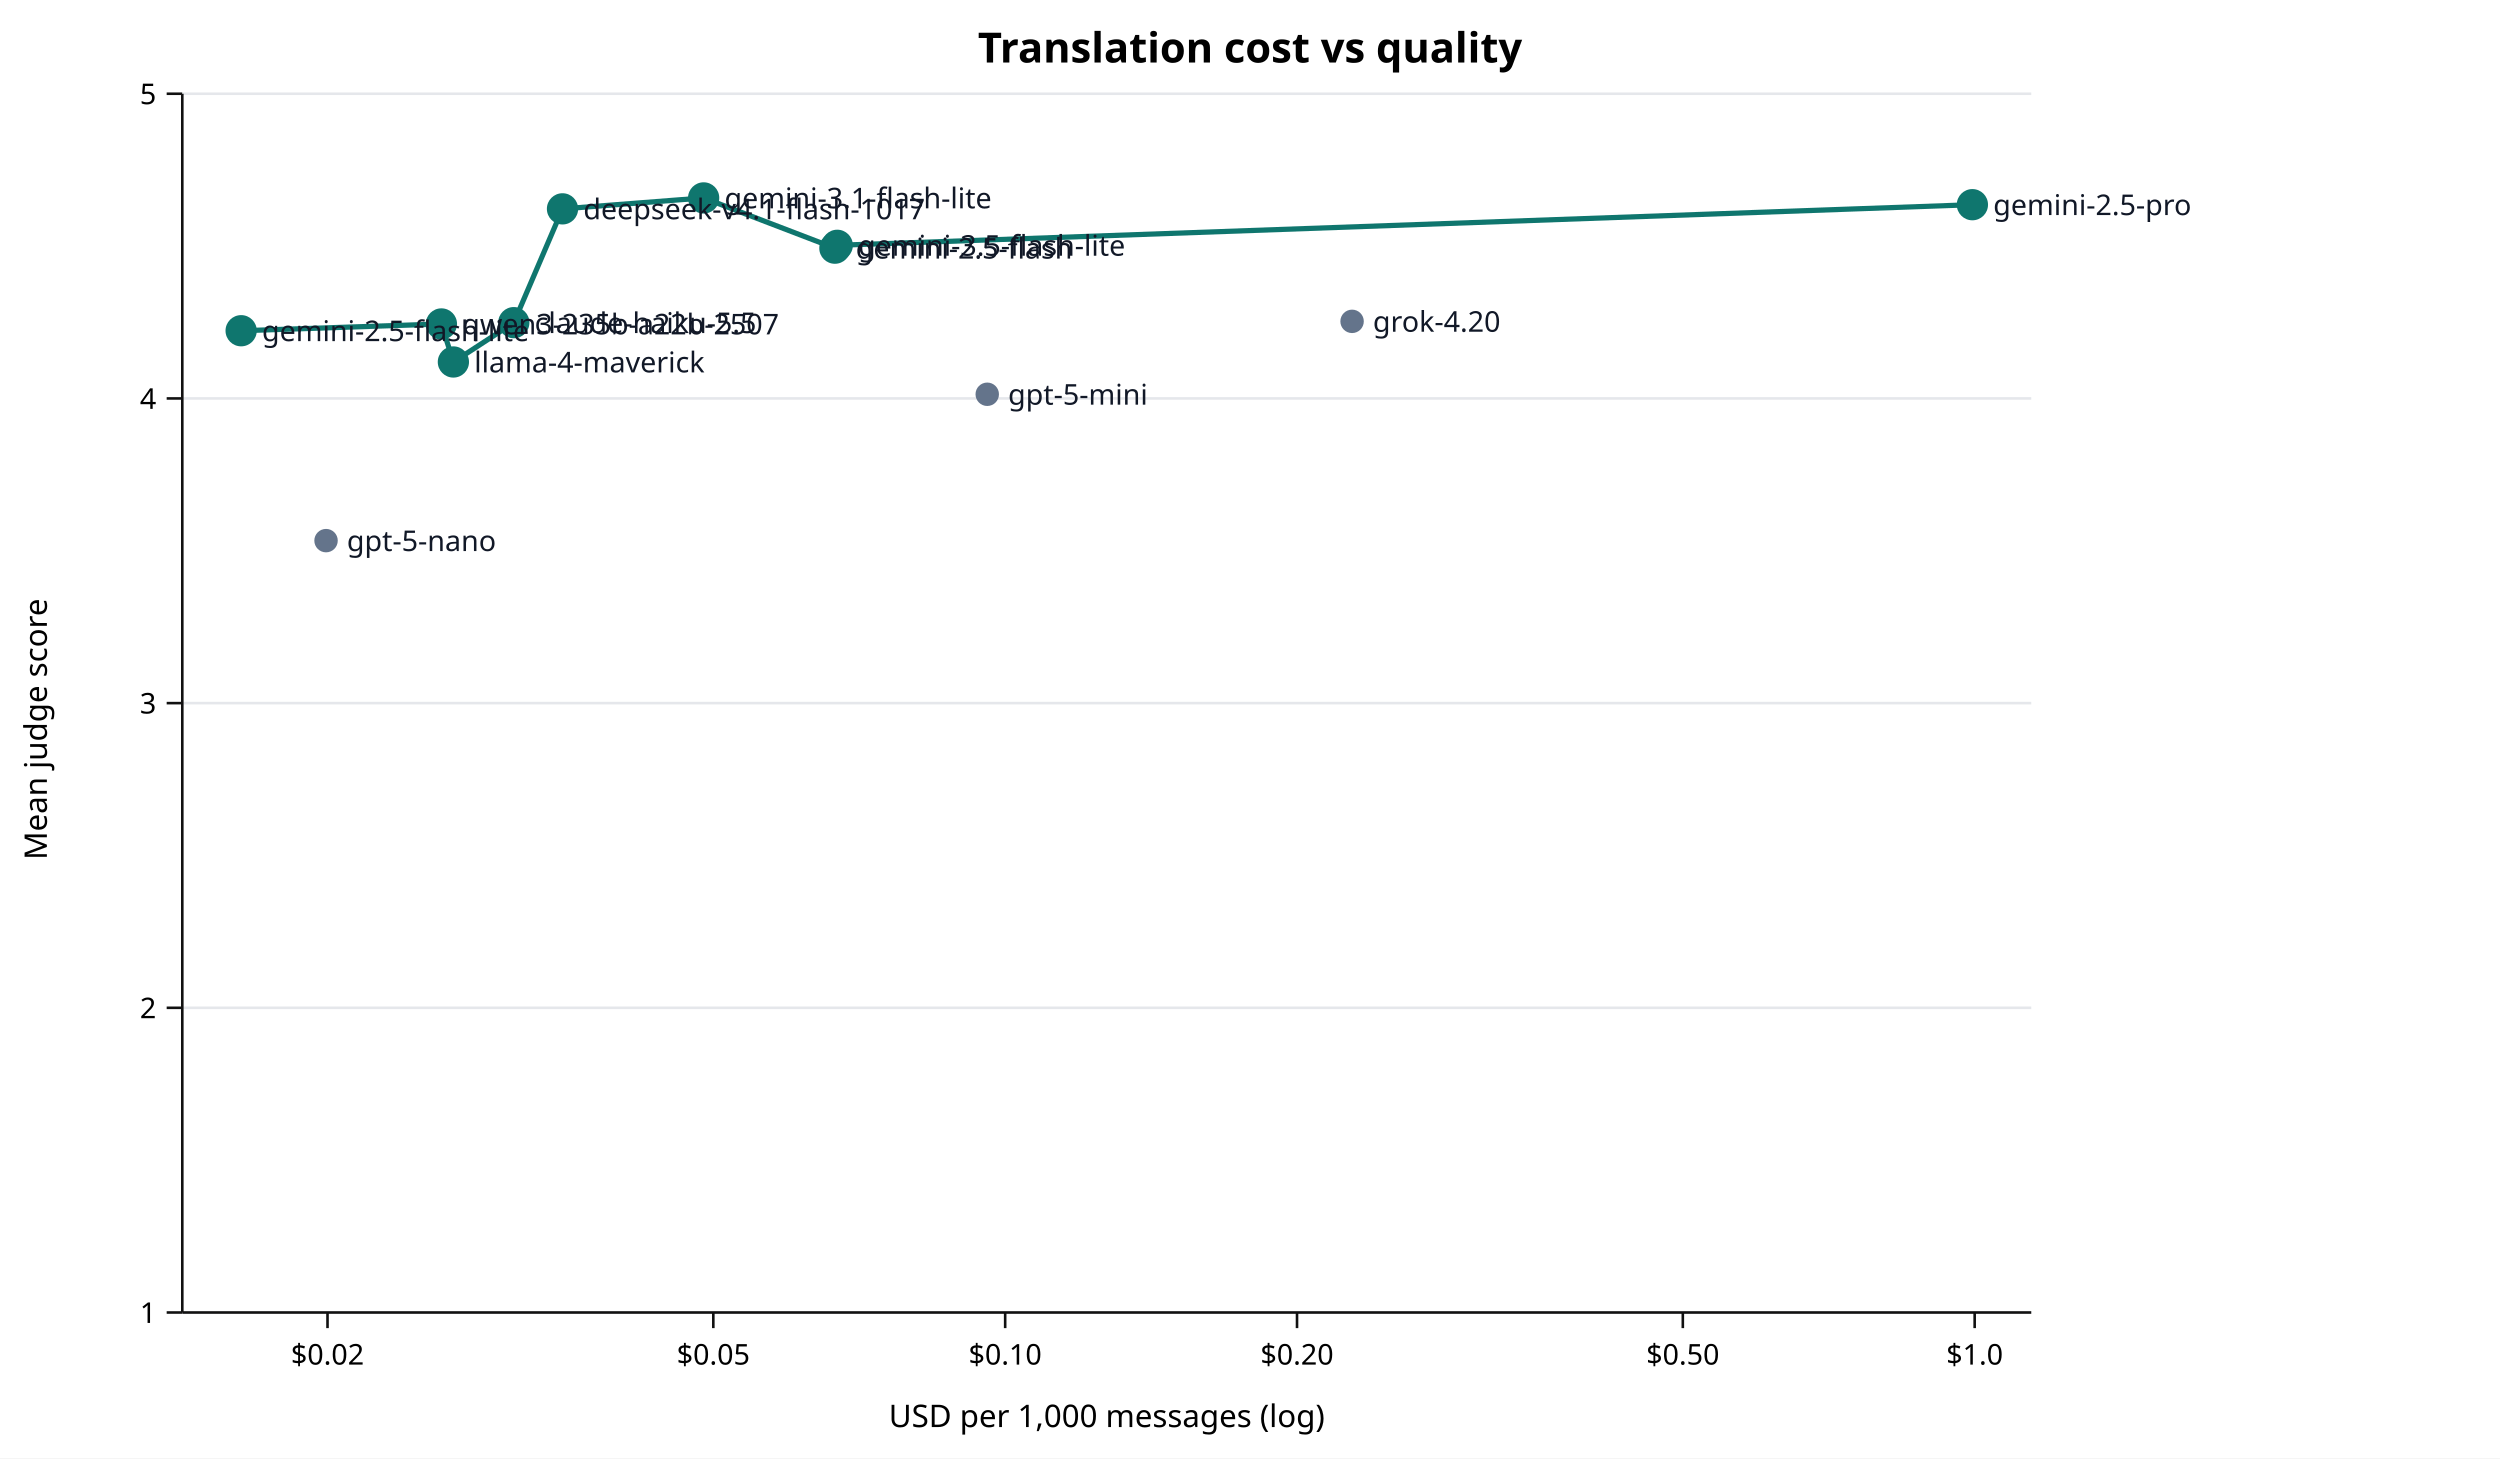
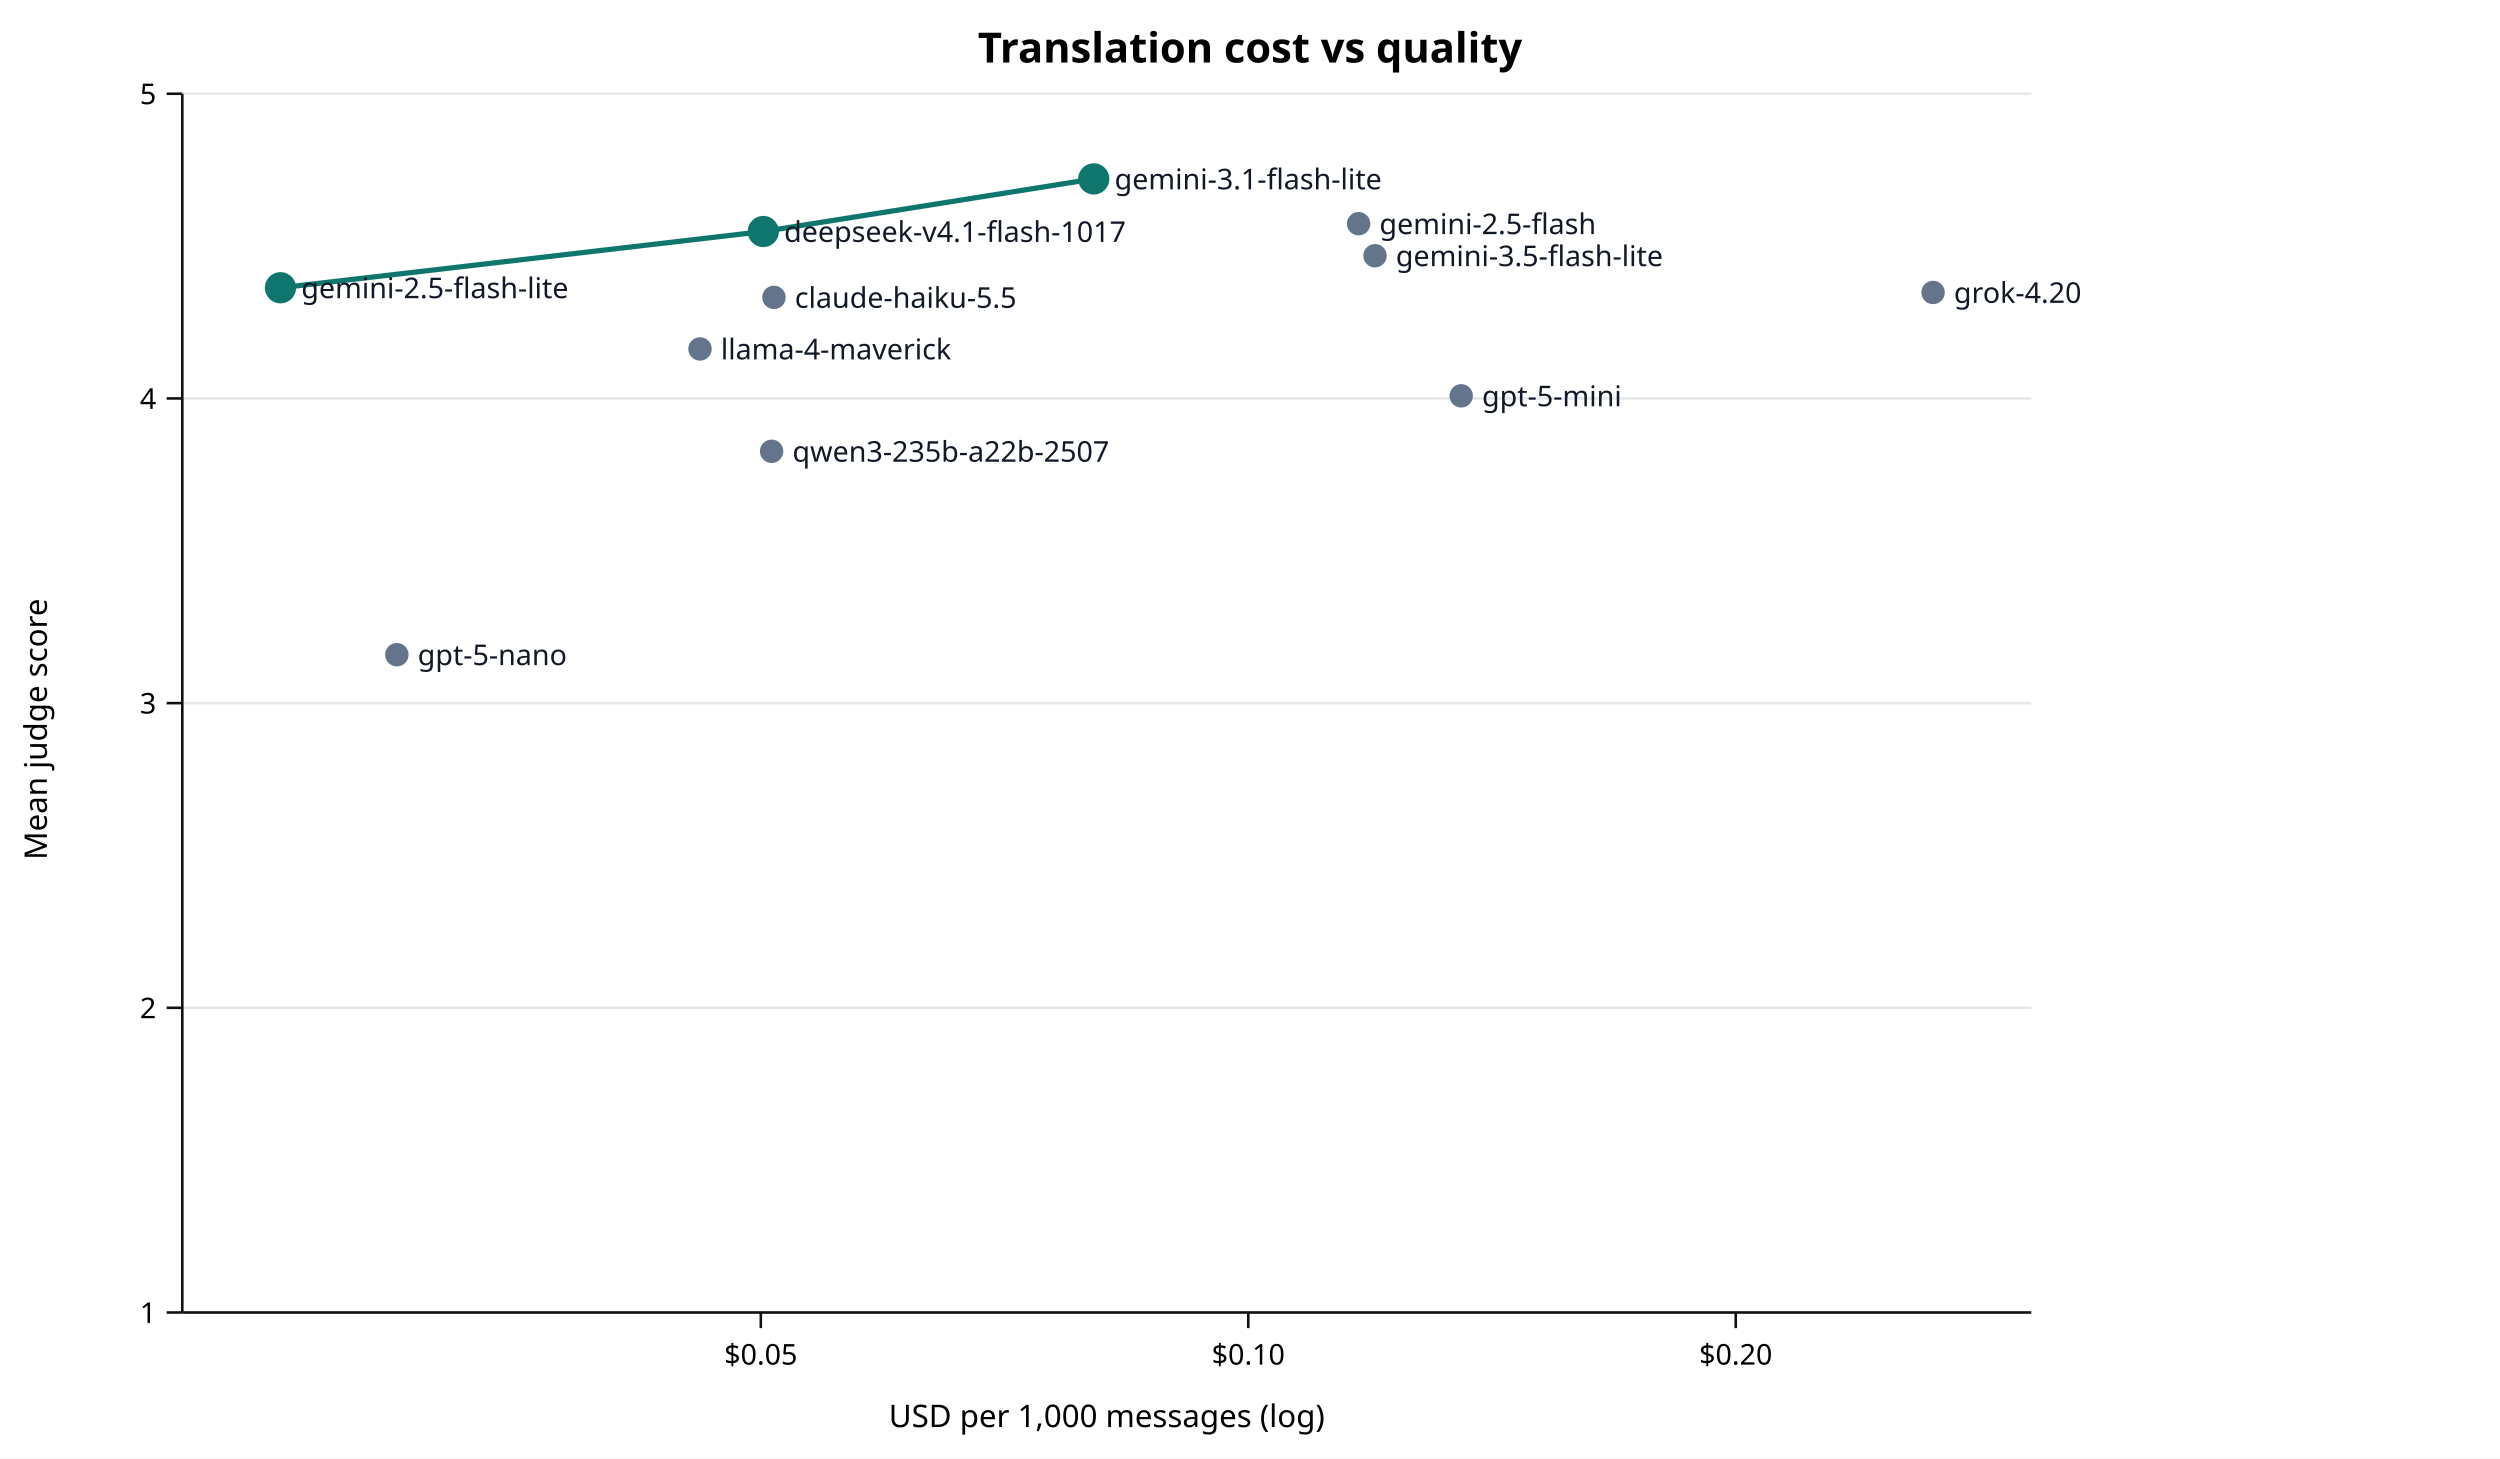
<svg xmlns="http://www.w3.org/2000/svg" width="960" height="560" viewBox="0 0 960 560">
  <rect width="100%" height="100%" fill="#fff" />
  <text x="480" y="24" text-anchor="middle" font-size="16" font-family="Segoe UI, sans-serif" font-weight="600">Translation cost vs quality</text>
  <line x1="64" y1="504" x2="70" y2="504" stroke="#111" />
  <text x="60" y="508" text-anchor="end" font-size="11" font-family="Segoe UI, sans-serif">1</text>
  <line x1="70" y1="504" x2="780" y2="504" stroke="#e5e7eb" />
  <line x1="64" y1="387" x2="70" y2="387" stroke="#111" />
  <text x="60" y="391" text-anchor="end" font-size="11" font-family="Segoe UI, sans-serif">2</text>
  <line x1="70" y1="387" x2="780" y2="387" stroke="#e5e7eb" />
  <line x1="64" y1="270" x2="70" y2="270" stroke="#111" />
  <text x="60" y="274" text-anchor="end" font-size="11" font-family="Segoe UI, sans-serif">3</text>
  <line x1="70" y1="270" x2="780" y2="270" stroke="#e5e7eb" />
  <line x1="64" y1="153" x2="70" y2="153" stroke="#111" />
  <text x="60" y="157" text-anchor="end" font-size="11" font-family="Segoe UI, sans-serif">4</text>
  <line x1="70" y1="153" x2="780" y2="153" stroke="#e5e7eb" />
  <line x1="64" y1="36" x2="70" y2="36" stroke="#111" />
  <text x="60" y="40" text-anchor="end" font-size="11" font-family="Segoe UI, sans-serif">5</text>
  <line x1="70" y1="36" x2="780" y2="36" stroke="#e5e7eb" />
  <line x1="70" y1="36" x2="70" y2="504" stroke="#111" />
  <line x1="70" y1="504" x2="780" y2="504" stroke="#111" />
-   <line x1="125.765" y1="504" x2="125.765" y2="510" stroke="#111" />
-   <text x="125.765" y="524" text-anchor="middle" font-size="11" font-family="Segoe UI, sans-serif">$0.02</text>
-   <line x1="273.914" y1="504" x2="273.914" y2="510" stroke="#111" />
-   <text x="273.914" y="524" text-anchor="middle" font-size="11" font-family="Segoe UI, sans-serif">$0.05</text>
-   <line x1="385.984" y1="504" x2="385.984" y2="510" stroke="#111" />
-   <text x="385.984" y="524" text-anchor="middle" font-size="11" font-family="Segoe UI, sans-serif">$0.10</text>
-   <line x1="498.054" y1="504" x2="498.054" y2="510" stroke="#111" />
-   <text x="498.054" y="524" text-anchor="middle" font-size="11" font-family="Segoe UI, sans-serif">$0.20</text>
-   <line x1="646.203" y1="504" x2="646.203" y2="510" stroke="#111" />
-   <text x="646.203" y="524" text-anchor="middle" font-size="11" font-family="Segoe UI, sans-serif">$0.50</text>
-   <line x1="758.273" y1="504" x2="758.273" y2="510" stroke="#111" />
-   <text x="758.273" y="524" text-anchor="middle" font-size="11" font-family="Segoe UI, sans-serif">$1.0</text>
-   <path d="M92.6,127.0 L169.5,124.4 L174.1,139.0 L197.3,123.9 L216.0,80.2 L270.2,76.0 L320.6,95.3 L321.5,94.2 L757.4,78.6" fill="none" stroke="#0f766e" stroke-width="2" />
-   <circle cx="270.2" cy="76.0" r="6" fill="#0f766e" />
-   <text x="278.2" y="80.0" font-size="11" font-family="Segoe UI, sans-serif" fill="#111827">gemini-3.1-flash-lite</text>
-   <circle cx="757.4" cy="78.6" r="6" fill="#0f766e" />
-   <text x="765.4" y="82.6" font-size="11" font-family="Segoe UI, sans-serif" fill="#111827">gemini-2.5-pro</text>
-   <circle cx="216.0" cy="80.2" r="6" fill="#0f766e" />
-   <text x="224.0" y="84.2" font-size="11" font-family="Segoe UI, sans-serif" fill="#111827">deepseek-v4.1-flash-1017</text>
-   <circle cx="321.5" cy="94.2" r="6" fill="#0f766e" />
-   <text x="329.5" y="98.2" font-size="11" font-family="Segoe UI, sans-serif" fill="#111827">gemini-3.5-flash-lite</text>
-   <circle cx="320.6" cy="95.3" r="6" fill="#0f766e" />
-   <text x="328.6" y="99.3" font-size="11" font-family="Segoe UI, sans-serif" fill="#111827">gemini-2.5-flash</text>
-   <circle cx="519.2" cy="123.4" r="4.5" fill="#64748b" />
-   <text x="527.2" y="127.4" font-size="11" font-family="Segoe UI, sans-serif" fill="#111827">grok-4.20</text>
-   <circle cx="197.3" cy="123.9" r="6" fill="#0f766e" />
-   <text x="205.3" y="127.9" font-size="11" font-family="Segoe UI, sans-serif" fill="#111827">claude-haiku-5.5</text>
-   <circle cx="169.5" cy="124.4" r="6" fill="#0f766e" />
-   <text x="177.5" y="128.4" font-size="11" font-family="Segoe UI, sans-serif" fill="#111827">qwen3-235b-a22b-2507</text>
-   <circle cx="92.6" cy="127.0" r="6" fill="#0f766e" />
-   <text x="100.6" y="131.0" font-size="11" font-family="Segoe UI, sans-serif" fill="#111827">gemini-2.5-flash-lite</text>
-   <circle cx="174.1" cy="139.0" r="6" fill="#0f766e" />
-   <text x="182.1" y="143.0" font-size="11" font-family="Segoe UI, sans-serif" fill="#111827">llama-4-maverick</text>
-   <circle cx="379.1" cy="151.4" r="4.5" fill="#64748b" />
-   <text x="387.1" y="155.4" font-size="11" font-family="Segoe UI, sans-serif" fill="#111827">gpt-5-mini</text>
-   <circle cx="125.2" cy="207.6" r="4.5" fill="#64748b" />
-   <text x="133.2" y="211.6" font-size="11" font-family="Segoe UI, sans-serif" fill="#111827">gpt-5-nano</text>
+   <line x1="292.15" y1="504" x2="292.15" y2="510" stroke="#111" />
+   <text x="292.15" y="524" text-anchor="middle" font-size="11" font-family="Segoe UI, sans-serif">$0.05</text>
+   <line x1="479.339" y1="504" x2="479.339" y2="510" stroke="#111" />
+   <text x="479.339" y="524" text-anchor="middle" font-size="11" font-family="Segoe UI, sans-serif">$0.10</text>
+   <line x1="666.528" y1="504" x2="666.528" y2="510" stroke="#111" />
+   <text x="666.528" y="524" text-anchor="middle" font-size="11" font-family="Segoe UI, sans-serif">$0.20</text>
+   <path d="M107.7,110.5 L293.1,88.9 L420.0,68.7" fill="none" stroke="#0f766e" stroke-width="2" />
+   <circle cx="420.0" cy="68.7" r="6" fill="#0f766e" />
+   <text x="428.0" y="72.7" font-size="11" font-family="Segoe UI, sans-serif" fill="#111827">gemini-3.1-flash-lite</text>
+   <circle cx="521.7" cy="85.9" r="4.5" fill="#64748b" />
+   <text x="529.7" y="89.9" font-size="11" font-family="Segoe UI, sans-serif" fill="#111827">gemini-2.5-flash</text>
+   <circle cx="293.1" cy="88.9" r="6" fill="#0f766e" />
+   <text x="301.1" y="92.9" font-size="11" font-family="Segoe UI, sans-serif" fill="#111827">deepseek-v4.1-flash-1017</text>
+   <circle cx="528.0" cy="98.2" r="4.5" fill="#64748b" />
+   <text x="536.0" y="102.2" font-size="11" font-family="Segoe UI, sans-serif" fill="#111827">gemini-3.5-flash-lite</text>
+   <circle cx="107.7" cy="110.5" r="6" fill="#0f766e" />
+   <text x="115.7" y="114.5" font-size="11" font-family="Segoe UI, sans-serif" fill="#111827">gemini-2.5-flash-lite</text>
+   <circle cx="742.3" cy="112.3" r="4.5" fill="#64748b" />
+   <text x="750.3" y="116.3" font-size="11" font-family="Segoe UI, sans-serif" fill="#111827">grok-4.20</text>
+   <circle cx="297.2" cy="114.2" r="4.5" fill="#64748b" />
+   <text x="305.2" y="118.2" font-size="11" font-family="Segoe UI, sans-serif" fill="#111827">claude-haiku-5.5</text>
+   <circle cx="268.8" cy="134.0" r="4.5" fill="#64748b" />
+   <text x="276.8" y="138.0" font-size="11" font-family="Segoe UI, sans-serif" fill="#111827">llama-4-maverick</text>
+   <circle cx="561.1" cy="152.0" r="4.5" fill="#64748b" />
+   <text x="569.1" y="156.0" font-size="11" font-family="Segoe UI, sans-serif" fill="#111827">gpt-5-mini</text>
+   <circle cx="296.3" cy="173.3" r="4.5" fill="#64748b" />
+   <text x="304.3" y="177.3" font-size="11" font-family="Segoe UI, sans-serif" fill="#111827">qwen3-235b-a22b-2507</text>
+   <circle cx="152.4" cy="251.4" r="4.5" fill="#64748b" />
+   <text x="160.4" y="255.4" font-size="11" font-family="Segoe UI, sans-serif" fill="#111827">gpt-5-nano</text>
  <text x="425" y="548" text-anchor="middle" font-size="12" font-family="Segoe UI, sans-serif">USD per 1,000 messages (log)</text>
  <text x="18" y="280" text-anchor="middle" font-size="12" font-family="Segoe UI, sans-serif" transform="rotate(-90 18 280)">Mean judge score</text>
</svg>
